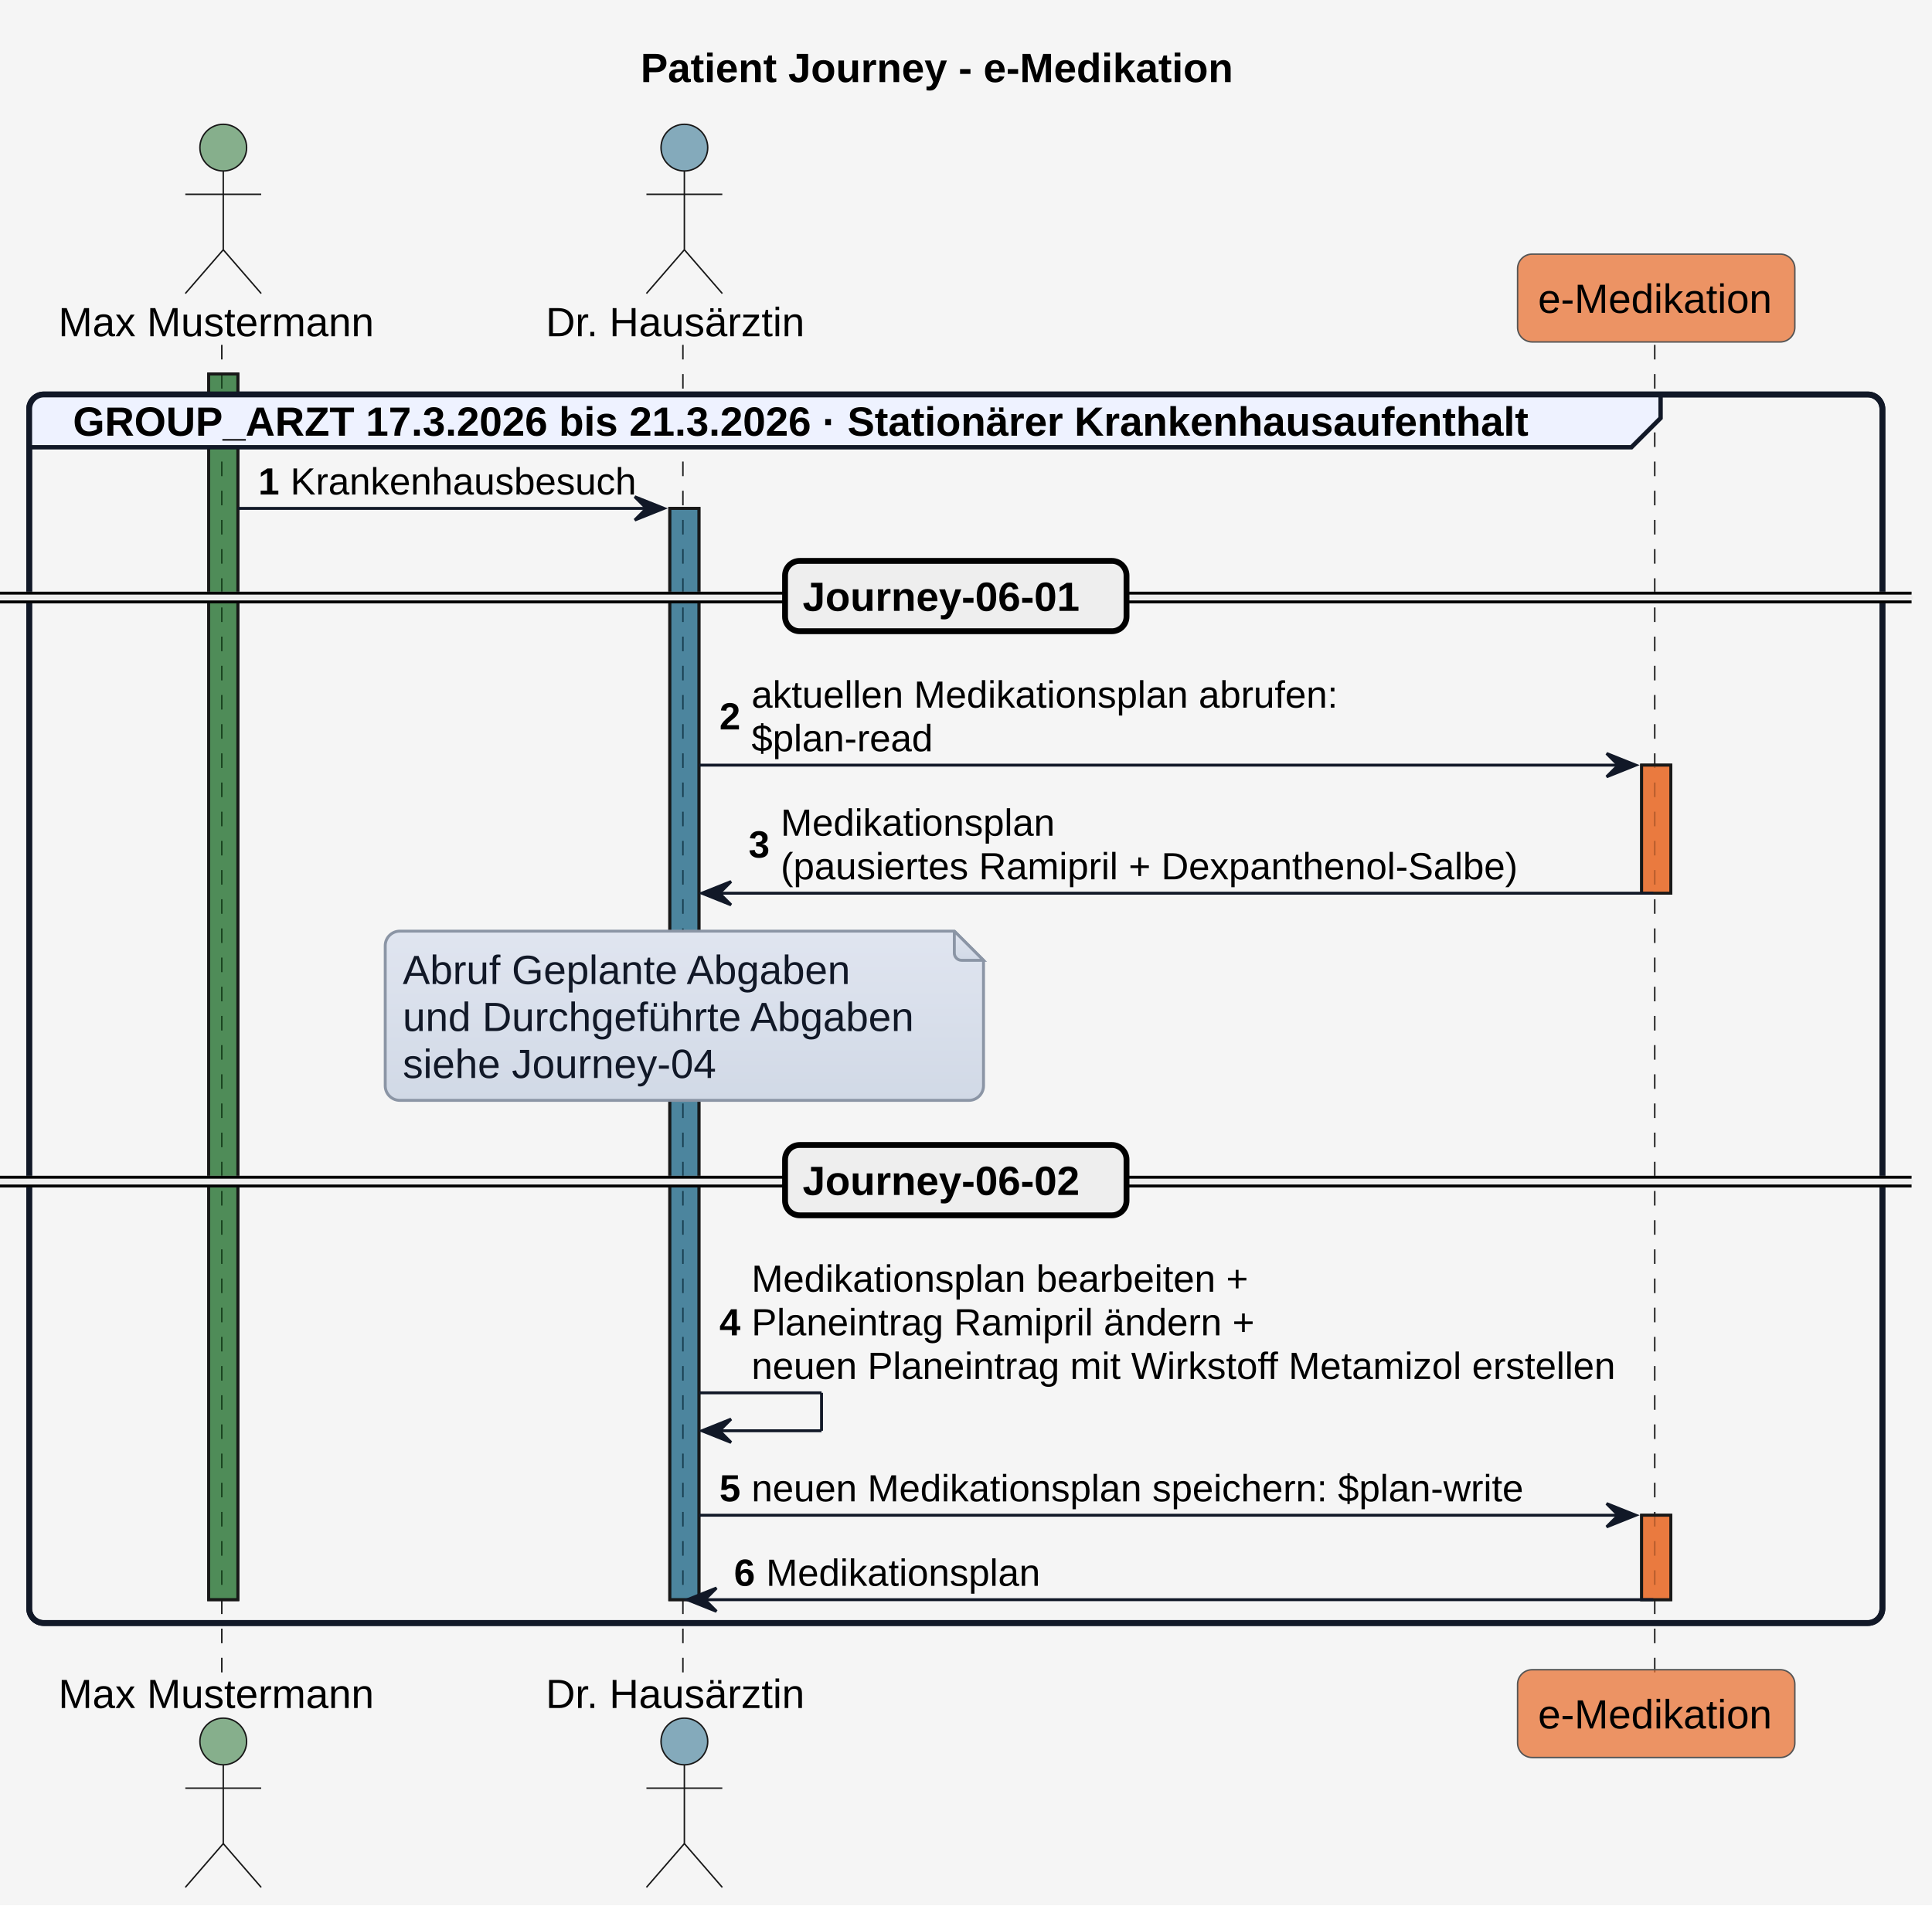
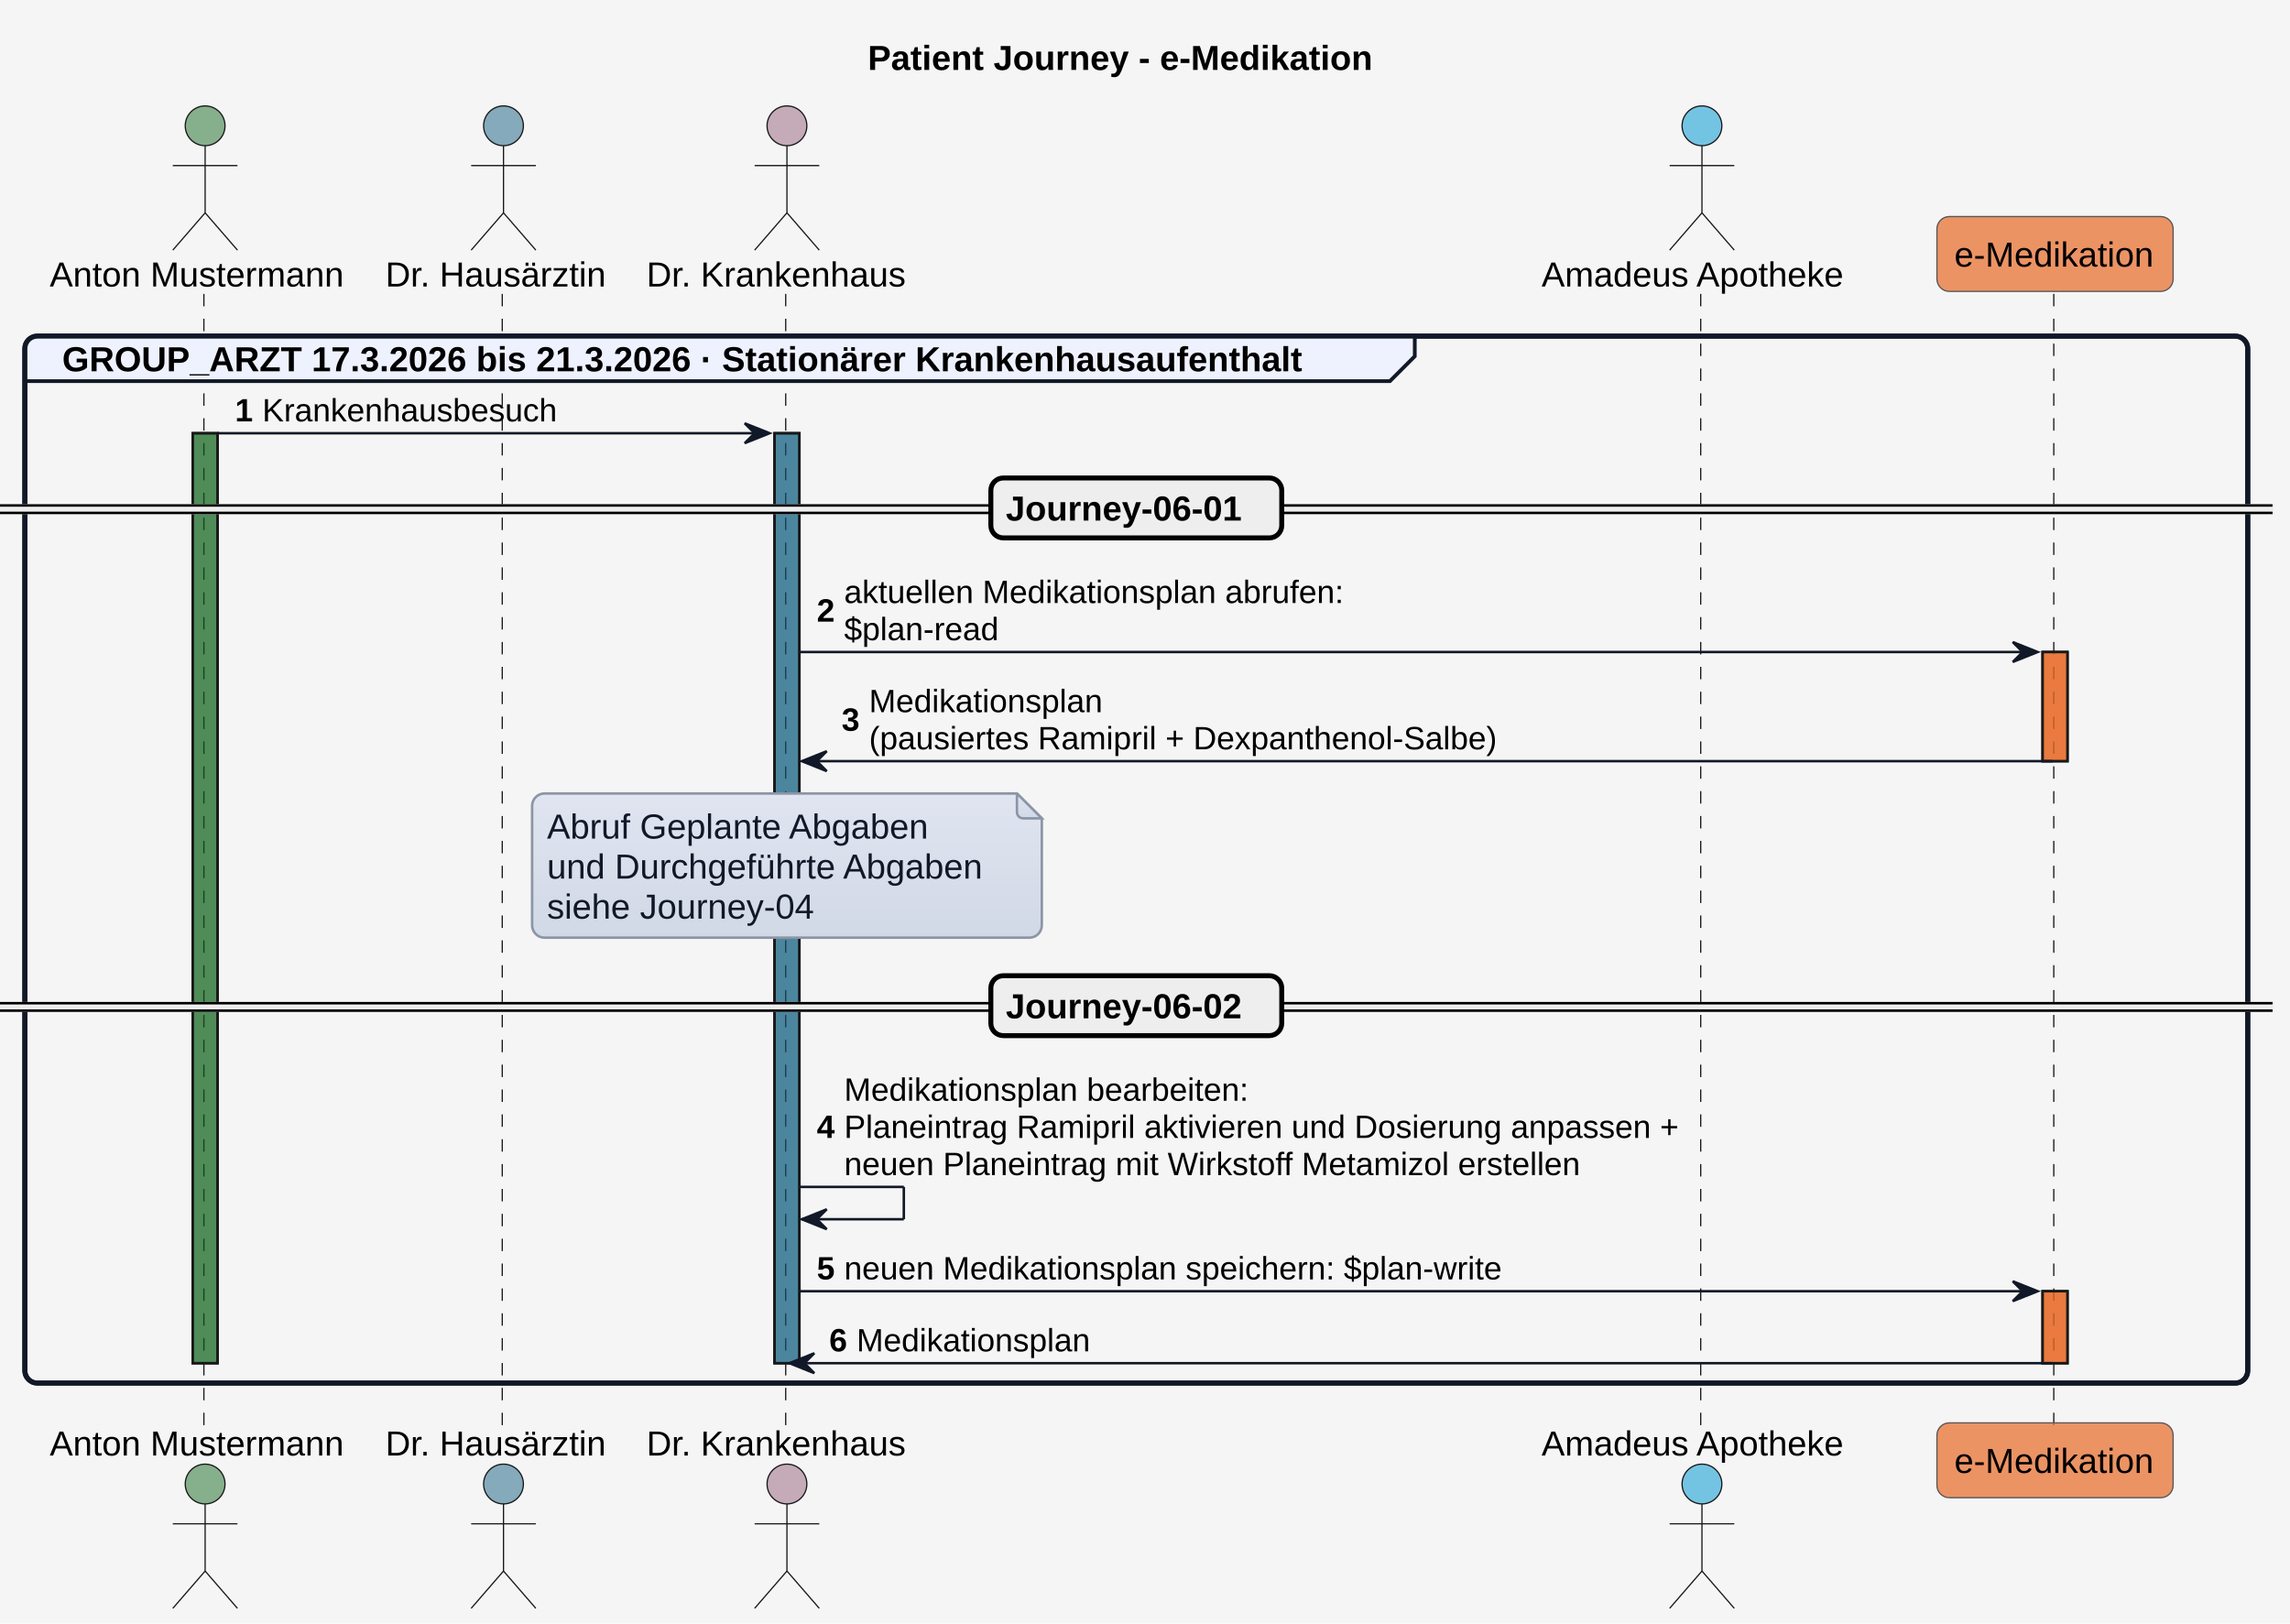
- <svg xmlns="http://www.w3.org/2000/svg" contentStyleType="text/css" height="653px" preserveAspectRatio="none" style="width:662px;height:653px;background:#F5F5F5;" version="1.1" viewBox="0 0 662 653" width="662px" zoomAndPan="magnify">
+ <svg xmlns="http://www.w3.org/2000/svg" contentStyleType="text/css" height="653px" preserveAspectRatio="none" style="width:921px;height:653px;background:#F5F5F5;" version="1.1" viewBox="0 0 921 653" width="921px" zoomAndPan="magnify">
  <defs>
-     <linearGradient id="g1ttb9694dy7yy0" x1="50%" x2="50%" y1="0%" y2="100%">
+     <linearGradient id="g4bxw4mg8ob0z0" x1="50%" x2="50%" y1="0%" y2="100%">
      <stop offset="0%" stop-color="#E0E5F0" />
      <stop offset="100%" stop-color="#D1D9E6" />
    </linearGradient>
  </defs>
  <g>
-     <rect fill="#F5F5F5" height="653" style="stroke:none;stroke-width:1.0;" width="662" x="0" y="0" />
-     <text fill="#000000" font-family="Arial" font-size="14" font-weight="bold" lengthAdjust="spacing" textLength="215" x="219.5" y="28.132">Patient Journey - e-Medikation</text>
-     <rect fill="#196B24" fill-opacity="0.502" height="420.079" style="stroke:#181818;stroke-width:1.0;" width="10" x="71.5" y="128.197" />
-     <rect fill="#156082" fill-opacity="0.502" height="374.032" style="stroke:#181818;stroke-width:1.0;" width="10" x="229.5" y="174.245" />
-     <rect fill="#E97232" fill-opacity="0.741" height="43.898" style="stroke:#181818;stroke-width:1.0;" width="10" x="562.5" y="262.241" />
-     <rect fill="#E97232" fill-opacity="0.741" height="28.949" style="stroke:#181818;stroke-width:1.0;" width="10" x="562.5" y="519.328" />
-     <rect fill="none" height="421.079" rx="5" ry="5" style="stroke:#111827;stroke-width:2.0;" width="635" x="10" y="135.197" />
-     <line style="stroke:#181818;stroke-width:0.5;stroke-dasharray:5.0,5.0;" x1="76" x2="76" y1="118.197" y2="573.276" />
-     <line style="stroke:#181818;stroke-width:0.5;stroke-dasharray:5.0,5.0;" x1="234" x2="234" y1="118.197" y2="573.276" />
-     <line style="stroke:#181818;stroke-width:0.5;stroke-dasharray:5.0,5.0;" x1="567" x2="567" y1="118.197" y2="573.276" />
-     <text fill="#000000" font-family="Arial" font-size="14" lengthAdjust="spacing" textLength="107" x="20" y="115.231">Max Mustermann</text>
-     <ellipse cx="76.5" cy="50.599" fill="#196B24" fill-opacity="0.502" rx="8" ry="8" style="stroke:#181818;stroke-width:0.5;" />
-     <path d="M76.5,58.599 L76.5,85.599 M63.5,66.599 L89.5,66.599 M76.5,85.599 L63.5,100.599 M76.5,85.599 L89.5,100.599 " fill="none" style="stroke:#181818;stroke-width:0.5;" />
-     <text fill="#000000" font-family="Arial" font-size="14" lengthAdjust="spacing" textLength="107" x="20" y="585.408">Max Mustermann</text>
-     <ellipse cx="76.5" cy="596.875" fill="#196B24" fill-opacity="0.502" rx="8" ry="8" style="stroke:#181818;stroke-width:0.5;" />
-     <path d="M76.5,604.875 L76.5,631.875 M63.5,612.875 L89.5,612.875 M76.5,631.875 L63.5,646.875 M76.5,631.875 L89.5,646.875 " fill="none" style="stroke:#181818;stroke-width:0.5;" />
-     <text fill="#000000" font-family="Arial" font-size="14" lengthAdjust="spacing" textLength="89" x="187" y="115.231">Dr. Hausärztin</text>
-     <ellipse cx="234.5" cy="50.599" fill="#156082" fill-opacity="0.502" rx="8" ry="8" style="stroke:#181818;stroke-width:0.5;" />
-     <path d="M234.5,58.599 L234.5,85.599 M221.5,66.599 L247.5,66.599 M234.5,85.599 L221.5,100.599 M234.5,85.599 L247.5,100.599 " fill="none" style="stroke:#181818;stroke-width:0.5;" />
-     <text fill="#000000" font-family="Arial" font-size="14" lengthAdjust="spacing" textLength="89" x="187" y="585.408">Dr. Hausärztin</text>
-     <ellipse cx="234.5" cy="596.875" fill="#156082" fill-opacity="0.502" rx="8" ry="8" style="stroke:#181818;stroke-width:0.5;" />
-     <path d="M234.5,604.875 L234.5,631.875 M221.5,612.875 L247.5,612.875 M234.5,631.875 L221.5,646.875 M234.5,631.875 L247.5,646.875 " fill="none" style="stroke:#181818;stroke-width:0.5;" />
-     <rect fill="#E97232" fill-opacity="0.741" height="30.099" rx="5" ry="5" style="stroke:#555555;stroke-width:0.5;" width="95" x="520" y="87.099" />
-     <text fill="#000000" font-family="Arial" font-size="14" lengthAdjust="spacing" textLength="81" x="527" y="107.231">e-Medikation</text>
-     <rect fill="#E97232" fill-opacity="0.741" height="30.099" rx="5" ry="5" style="stroke:#555555;stroke-width:0.5;" width="95" x="520" y="572.276" />
-     <text fill="#000000" font-family="Arial" font-size="14" lengthAdjust="spacing" textLength="81" x="527" y="592.408">e-Medikation</text>
-     <rect fill="#196B24" fill-opacity="0.502" height="420.079" style="stroke:#181818;stroke-width:1.0;" width="10" x="71.5" y="128.197" />
-     <rect fill="#156082" fill-opacity="0.502" height="374.032" style="stroke:#181818;stroke-width:1.0;" width="10" x="229.5" y="174.245" />
-     <rect fill="#E97232" fill-opacity="0.741" height="43.898" style="stroke:#181818;stroke-width:1.0;" width="10" x="562.5" y="262.241" />
-     <rect fill="#E97232" fill-opacity="0.741" height="28.949" style="stroke:#181818;stroke-width:1.0;" width="10" x="562.5" y="519.328" />
+     <rect fill="#F5F5F5" height="653" style="stroke:none;stroke-width:1.0;" width="921" x="0" y="0" />
+     <text fill="#000000" font-family="Arial" font-size="14" font-weight="bold" lengthAdjust="spacing" textLength="215" x="349" y="28.132">Patient Journey - e-Medikation</text>
+     <rect fill="#196B24" fill-opacity="0.502" height="374.032" style="stroke:#181818;stroke-width:1.0;" width="10" x="77.5" y="174.245" />
+     <rect fill="#156082" fill-opacity="0.502" height="374.032" style="stroke:#181818;stroke-width:1.0;" width="10" x="311.5" y="174.245" />
+     <rect fill="#E97232" fill-opacity="0.741" height="43.898" style="stroke:#181818;stroke-width:1.0;" width="10" x="821.5" y="262.241" />
+     <rect fill="#E97232" fill-opacity="0.741" height="28.949" style="stroke:#181818;stroke-width:1.0;" width="10" x="821.5" y="519.328" />
+     <rect fill="none" height="421.079" rx="5" ry="5" style="stroke:#111827;stroke-width:2.0;" width="894" x="10" y="135.197" />
+     <line style="stroke:#181818;stroke-width:0.5;stroke-dasharray:5.0,5.0;" x1="82" x2="82" y1="118.197" y2="573.276" />
+     <line style="stroke:#181818;stroke-width:0.5;stroke-dasharray:5.0,5.0;" x1="202" x2="202" y1="118.197" y2="573.276" />
+     <line style="stroke:#181818;stroke-width:0.5;stroke-dasharray:5.0,5.0;" x1="316" x2="316" y1="118.197" y2="573.276" />
+     <line style="stroke:#181818;stroke-width:0.5;stroke-dasharray:5.0,5.0;" x1="684" x2="684" y1="118.197" y2="573.276" />
+     <line style="stroke:#181818;stroke-width:0.5;stroke-dasharray:5.0,5.0;" x1="826" x2="826" y1="118.197" y2="573.276" />
+     <text fill="#000000" font-family="Arial" font-size="14" lengthAdjust="spacing" textLength="119" x="20" y="115.231">Anton Mustermann</text>
+     <ellipse cx="82.5" cy="50.599" fill="#196B24" fill-opacity="0.502" rx="8" ry="8" style="stroke:#181818;stroke-width:0.5;" />
+     <path d="M82.5,58.599 L82.5,85.599 M69.5,66.599 L95.5,66.599 M82.5,85.599 L69.5,100.599 M82.5,85.599 L95.5,100.599 " fill="none" style="stroke:#181818;stroke-width:0.5;" />
+     <text fill="#000000" font-family="Arial" font-size="14" lengthAdjust="spacing" textLength="119" x="20" y="585.408">Anton Mustermann</text>
+     <ellipse cx="82.5" cy="596.875" fill="#196B24" fill-opacity="0.502" rx="8" ry="8" style="stroke:#181818;stroke-width:0.5;" />
+     <path d="M82.5,604.875 L82.5,631.875 M69.5,612.875 L95.5,612.875 M82.5,631.875 L69.5,646.875 M82.5,631.875 L95.5,646.875 " fill="none" style="stroke:#181818;stroke-width:0.5;" />
+     <text fill="#000000" font-family="Arial" font-size="14" lengthAdjust="spacing" textLength="89" x="155" y="115.231">Dr. Hausärztin</text>
+     <ellipse cx="202.5" cy="50.599" fill="#156082" fill-opacity="0.502" rx="8" ry="8" style="stroke:#181818;stroke-width:0.5;" />
+     <path d="M202.5,58.599 L202.5,85.599 M189.5,66.599 L215.5,66.599 M202.5,85.599 L189.5,100.599 M202.5,85.599 L215.5,100.599 " fill="none" style="stroke:#181818;stroke-width:0.5;" />
+     <text fill="#000000" font-family="Arial" font-size="14" lengthAdjust="spacing" textLength="89" x="155" y="585.408">Dr. Hausärztin</text>
+     <ellipse cx="202.5" cy="596.875" fill="#156082" fill-opacity="0.502" rx="8" ry="8" style="stroke:#181818;stroke-width:0.5;" />
+     <path d="M202.5,604.875 L202.5,631.875 M189.5,612.875 L215.5,612.875 M202.5,631.875 L189.5,646.875 M202.5,631.875 L215.5,646.875 " fill="none" style="stroke:#181818;stroke-width:0.5;" />
+     <text fill="#000000" font-family="Arial" font-size="14" lengthAdjust="spacing" textLength="107" x="260" y="115.231">Dr. Krankenhaus</text>
+     <ellipse cx="316.5" cy="50.599" fill="#96607D" fill-opacity="0.502" rx="8" ry="8" style="stroke:#181818;stroke-width:0.5;" />
+     <path d="M316.5,58.599 L316.5,85.599 M303.5,66.599 L329.5,66.599 M316.5,85.599 L303.5,100.599 M316.5,85.599 L329.5,100.599 " fill="none" style="stroke:#181818;stroke-width:0.5;" />
+     <text fill="#000000" font-family="Arial" font-size="14" lengthAdjust="spacing" textLength="107" x="260" y="585.408">Dr. Krankenhaus</text>
+     <ellipse cx="316.5" cy="596.875" fill="#96607D" fill-opacity="0.502" rx="8" ry="8" style="stroke:#181818;stroke-width:0.5;" />
+     <path d="M316.5,604.875 L316.5,631.875 M303.5,612.875 L329.5,612.875 M316.5,631.875 L303.5,646.875 M316.5,631.875 L329.5,646.875 " fill="none" style="stroke:#181818;stroke-width:0.5;" />
+     <text fill="#000000" font-family="Arial" font-size="14" lengthAdjust="spacing" textLength="123" x="620" y="115.231">Amadeus Apotheke</text>
+     <ellipse cx="684.5" cy="50.599" fill="#0F9ED5" fill-opacity="0.565" rx="8" ry="8" style="stroke:#181818;stroke-width:0.5;" />
+     <path d="M684.5,58.599 L684.5,85.599 M671.5,66.599 L697.5,66.599 M684.5,85.599 L671.5,100.599 M684.5,85.599 L697.5,100.599 " fill="none" style="stroke:#181818;stroke-width:0.5;" />
+     <text fill="#000000" font-family="Arial" font-size="14" lengthAdjust="spacing" textLength="123" x="620" y="585.408">Amadeus Apotheke</text>
+     <ellipse cx="684.5" cy="596.875" fill="#0F9ED5" fill-opacity="0.565" rx="8" ry="8" style="stroke:#181818;stroke-width:0.5;" />
+     <path d="M684.5,604.875 L684.5,631.875 M671.5,612.875 L697.5,612.875 M684.5,631.875 L671.5,646.875 M684.5,631.875 L697.5,646.875 " fill="none" style="stroke:#181818;stroke-width:0.5;" />
+     <rect fill="#E97232" fill-opacity="0.741" height="30.099" rx="5" ry="5" style="stroke:#555555;stroke-width:0.5;" width="95" x="779" y="87.099" />
+     <text fill="#000000" font-family="Arial" font-size="14" lengthAdjust="spacing" textLength="81" x="786" y="107.231">e-Medikation</text>
+     <rect fill="#E97232" fill-opacity="0.741" height="30.099" rx="5" ry="5" style="stroke:#555555;stroke-width:0.5;" width="95" x="779" y="572.276" />
+     <text fill="#000000" font-family="Arial" font-size="14" lengthAdjust="spacing" textLength="81" x="786" y="592.408">e-Medikation</text>
+     <rect fill="#196B24" fill-opacity="0.502" height="374.032" style="stroke:#181818;stroke-width:1.0;" width="10" x="77.5" y="174.245" />
+     <rect fill="#156082" fill-opacity="0.502" height="374.032" style="stroke:#181818;stroke-width:1.0;" width="10" x="311.5" y="174.245" />
+     <rect fill="#E97232" fill-opacity="0.741" height="43.898" style="stroke:#181818;stroke-width:1.0;" width="10" x="821.5" y="262.241" />
+     <rect fill="#E97232" fill-opacity="0.741" height="28.949" style="stroke:#181818;stroke-width:1.0;" width="10" x="821.5" y="519.328" />
    <path d="M15,135.197 L569,135.197 L569,143.296 L559,153.296 L10,153.296 L10,140.197 A5,5 0 0 1 15,135.197 " fill="#EEF2FF" style="stroke:#111827;stroke-width:1.5;" />
-     <rect fill="none" height="421.079" rx="5" ry="5" style="stroke:#111827;stroke-width:2.0;" width="635" x="10" y="135.197" />
+     <rect fill="none" height="421.079" rx="5" ry="5" style="stroke:#111827;stroke-width:2.0;" width="894" x="10" y="135.197" />
    <text fill="#000000" font-family="Arial" font-size="14" font-weight="bold" lengthAdjust="spacing" textLength="514" x="25" y="149.329">GROUP_ARZT 17.3.2026 bis 21.3.2026 · Stationärer Krankenhausaufenthalt</text>
-     <polygon fill="#111827" points="217.5,170.245,227.5,174.245,217.5,178.245,221.5,174.245" style="stroke:#111827;stroke-width:1.0;" />
-     <line style="stroke:#111827;stroke-width:1.0;" x1="81.5" x2="223.5" y1="174.245" y2="174.245" />
-     <text fill="#000000" font-family="Arial" font-size="13" font-weight="bold" lengthAdjust="spacing" textLength="7" x="88.5" y="169.49">1</text>
-     <text fill="#000000" font-family="Arial" font-size="13" lengthAdjust="spacing" textLength="118" x="99.5" y="169.49">Krankenhausbesuch</text>
-     <rect fill="#EEEEEE" height="3" rx="5" ry="5" style="stroke:#EEEEEE;stroke-width:1.0;" width="655" x="0" y="203.294" />
-     <line style="stroke:#000000;stroke-width:1.0;" x1="0" x2="655" y1="203.294" y2="203.294" />
-     <line style="stroke:#000000;stroke-width:1.0;" x1="0" x2="655" y1="206.294" y2="206.294" />
-     <rect fill="#EEEEEE" height="24.099" rx="5" ry="5" style="stroke:#000000;stroke-width:2.0;" width="117" x="269" y="192.245" />
-     <text fill="#000000" font-family="Arial" font-size="14" font-weight="bold" lengthAdjust="spacing" textLength="99" x="275" y="209.376">Journey-06-01</text>
-     <polygon fill="#111827" points="550.5,258.241,560.5,262.241,550.5,266.241,554.5,262.241" style="stroke:#111827;stroke-width:1.0;" />
-     <line style="stroke:#111827;stroke-width:1.0;" x1="239.5" x2="556.5" y1="262.241" y2="262.241" />
-     <text fill="#000000" font-family="Arial" font-size="13" font-weight="bold" lengthAdjust="spacing" textLength="7" x="246.5" y="250.012">2</text>
-     <text fill="#000000" font-family="Arial" font-size="13" lengthAdjust="spacing" textLength="200" x="257.5" y="242.537">aktuellen Medikationsplan abrufen:</text>
-     <text fill="#000000" font-family="Arial" font-size="13" lengthAdjust="spacing" textLength="60" x="257.5" y="257.486">$plan-read</text>
-     <polygon fill="#111827" points="250.5,302.138,240.5,306.138,250.5,310.138,246.5,306.138" style="stroke:#111827;stroke-width:1.0;" />
-     <line style="stroke:#111827;stroke-width:1.0;" x1="244.5" x2="566.5" y1="306.138" y2="306.138" />
-     <text fill="#000000" font-family="Arial" font-size="13" font-weight="bold" lengthAdjust="spacing" textLength="7" x="256.5" y="293.909">3</text>
-     <text fill="#000000" font-family="Arial" font-size="13" lengthAdjust="spacing" textLength="94" x="267.5" y="286.435">Medikationsplan</text>
-     <text fill="#000000" font-family="Arial" font-size="13" lengthAdjust="spacing" textLength="251" x="267.5" y="301.383">(pausiertes Ramipril + Dexpanthenol-Salbe)</text>
-     <path d="M132,324.138 L132,372.138 A5,5 0 0 0 137,377.138 L332,377.138 A5,5 0 0 0 337,372.138 L337,329.138 L327,319.138 L137,319.138 A5,5 0 0 0 132,324.138 " fill="url(#g1ttb9694dy7yy0)" style="stroke:#8B95A5;stroke-width:1.0;" />
-     <path d="M327,319.138 L327,326.638 A2.5,2.5 0 0 0 329.5,329.138 L337,329.138 L327,319.138 " fill="url(#g1ttb9694dy7yy0)" style="stroke:#8B95A5;stroke-width:1.0;" />
-     <text fill="#111827" font-family="Arial" font-size="14" lengthAdjust="spacing" textLength="157" x="138" y="337.27">Abruf Geplante Abgaben</text>
-     <text fill="#111827" font-family="Arial" font-size="14" lengthAdjust="spacing" textLength="180" x="138" y="353.369">und Durchgeführte Abgaben</text>
-     <text fill="#111827" font-family="Arial" font-size="14" lengthAdjust="spacing" textLength="109" x="138" y="369.467">siehe Journey-04</text>
-     <rect fill="#EEEEEE" height="3" rx="5" ry="5" style="stroke:#EEEEEE;stroke-width:1.0;" width="655" x="0" y="403.483" />
-     <line style="stroke:#000000;stroke-width:1.0;" x1="0" x2="655" y1="403.483" y2="403.483" />
-     <line style="stroke:#000000;stroke-width:1.0;" x1="0" x2="655" y1="406.483" y2="406.483" />
-     <rect fill="#EEEEEE" height="24.099" rx="5" ry="5" style="stroke:#000000;stroke-width:2.0;" width="117" x="269" y="392.434" />
-     <text fill="#000000" font-family="Arial" font-size="14" font-weight="bold" lengthAdjust="spacing" textLength="99" x="275" y="409.566">Journey-06-02</text>
-     <line style="stroke:#111827;stroke-width:1.0;" x1="239.5" x2="281.5" y1="477.379" y2="477.379" />
-     <line style="stroke:#111827;stroke-width:1.0;" x1="281.5" x2="281.5" y1="477.379" y2="490.379" />
-     <line style="stroke:#111827;stroke-width:1.0;" x1="240.5" x2="281.5" y1="490.379" y2="490.379" />
-     <polygon fill="#111827" points="250.5,486.379,240.5,490.379,250.5,494.379,246.5,490.379" style="stroke:#111827;stroke-width:1.0;" />
-     <text fill="#000000" font-family="Arial" font-size="13" font-weight="bold" lengthAdjust="spacing" textLength="7" x="246.5" y="457.675">4</text>
-     <text fill="#000000" font-family="Arial" font-size="13" lengthAdjust="spacing" textLength="170" x="257.5" y="442.727">Medikationsplan bearbeiten +</text>
-     <text fill="#000000" font-family="Arial" font-size="13" lengthAdjust="spacing" textLength="171" x="257.5" y="457.675">Planeintrag Ramipril ändern +</text>
-     <text fill="#000000" font-family="Arial" font-size="13" lengthAdjust="spacing" textLength="298" x="257.5" y="472.624">neuen Planeintrag mit Wirkstoff Metamizol erstellen</text>
-     <polygon fill="#111827" points="550.5,515.328,560.5,519.328,550.5,523.328,554.5,519.328" style="stroke:#111827;stroke-width:1.0;" />
-     <line style="stroke:#111827;stroke-width:1.0;" x1="239.5" x2="556.5" y1="519.328" y2="519.328" />
-     <text fill="#000000" font-family="Arial" font-size="13" font-weight="bold" lengthAdjust="spacing" textLength="7" x="246.5" y="514.573">5</text>
-     <text fill="#000000" font-family="Arial" font-size="13" lengthAdjust="spacing" textLength="263" x="257.5" y="514.573">neuen Medikationsplan speichern: $plan-write</text>
-     <polygon fill="#111827" points="245.5,544.276,235.5,548.276,245.5,552.276,241.5,548.276" style="stroke:#111827;stroke-width:1.0;" />
-     <line style="stroke:#111827;stroke-width:1.0;" x1="239.5" x2="566.5" y1="548.276" y2="548.276" />
-     <text fill="#000000" font-family="Arial" font-size="13" font-weight="bold" lengthAdjust="spacing" textLength="7" x="251.5" y="543.521">6</text>
-     <text fill="#000000" font-family="Arial" font-size="13" lengthAdjust="spacing" textLength="94" x="262.5" y="543.521">Medikationsplan</text>
+     <polygon fill="#111827" points="299.5,170.245,309.5,174.245,299.5,178.245,303.5,174.245" style="stroke:#111827;stroke-width:1.0;" />
+     <line style="stroke:#111827;stroke-width:1.0;" x1="87.5" x2="305.5" y1="174.245" y2="174.245" />
+     <text fill="#000000" font-family="Arial" font-size="13" font-weight="bold" lengthAdjust="spacing" textLength="7" x="94.5" y="169.49">1</text>
+     <text fill="#000000" font-family="Arial" font-size="13" lengthAdjust="spacing" textLength="118" x="105.5" y="169.49">Krankenhausbesuch</text>
+     <rect fill="#EEEEEE" height="3" rx="5" ry="5" style="stroke:#EEEEEE;stroke-width:1.0;" width="914" x="0" y="203.294" />
+     <line style="stroke:#000000;stroke-width:1.0;" x1="0" x2="914" y1="203.294" y2="203.294" />
+     <line style="stroke:#000000;stroke-width:1.0;" x1="0" x2="914" y1="206.294" y2="206.294" />
+     <rect fill="#EEEEEE" height="24.099" rx="5" ry="5" style="stroke:#000000;stroke-width:2.0;" width="117" x="398.5" y="192.245" />
+     <text fill="#000000" font-family="Arial" font-size="14" font-weight="bold" lengthAdjust="spacing" textLength="99" x="404.5" y="209.376">Journey-06-01</text>
+     <polygon fill="#111827" points="809.5,258.241,819.5,262.241,809.5,266.241,813.5,262.241" style="stroke:#111827;stroke-width:1.0;" />
+     <line style="stroke:#111827;stroke-width:1.0;" x1="321.5" x2="815.5" y1="262.241" y2="262.241" />
+     <text fill="#000000" font-family="Arial" font-size="13" font-weight="bold" lengthAdjust="spacing" textLength="7" x="328.5" y="250.012">2</text>
+     <text fill="#000000" font-family="Arial" font-size="13" lengthAdjust="spacing" textLength="200" x="339.5" y="242.537">aktuellen Medikationsplan abrufen:</text>
+     <text fill="#000000" font-family="Arial" font-size="13" lengthAdjust="spacing" textLength="60" x="339.5" y="257.486">$plan-read</text>
+     <polygon fill="#111827" points="332.5,302.138,322.5,306.138,332.5,310.138,328.5,306.138" style="stroke:#111827;stroke-width:1.0;" />
+     <line style="stroke:#111827;stroke-width:1.0;" x1="326.5" x2="825.5" y1="306.138" y2="306.138" />
+     <text fill="#000000" font-family="Arial" font-size="13" font-weight="bold" lengthAdjust="spacing" textLength="7" x="338.5" y="293.909">3</text>
+     <text fill="#000000" font-family="Arial" font-size="13" lengthAdjust="spacing" textLength="94" x="349.5" y="286.435">Medikationsplan</text>
+     <text fill="#000000" font-family="Arial" font-size="13" lengthAdjust="spacing" textLength="251" x="349.5" y="301.383">(pausiertes Ramipril + Dexpanthenol-Salbe)</text>
+     <path d="M214,324.138 L214,372.138 A5,5 0 0 0 219,377.138 L414,377.138 A5,5 0 0 0 419,372.138 L419,329.138 L409,319.138 L219,319.138 A5,5 0 0 0 214,324.138 " fill="url(#g4bxw4mg8ob0z0)" style="stroke:#8B95A5;stroke-width:1.0;" />
+     <path d="M409,319.138 L409,326.638 A2.5,2.5 0 0 0 411.5,329.138 L419,329.138 L409,319.138 " fill="url(#g4bxw4mg8ob0z0)" style="stroke:#8B95A5;stroke-width:1.0;" />
+     <text fill="#111827" font-family="Arial" font-size="14" lengthAdjust="spacing" textLength="157" x="220" y="337.27">Abruf Geplante Abgaben</text>
+     <text fill="#111827" font-family="Arial" font-size="14" lengthAdjust="spacing" textLength="180" x="220" y="353.369">und Durchgeführte Abgaben</text>
+     <text fill="#111827" font-family="Arial" font-size="14" lengthAdjust="spacing" textLength="109" x="220" y="369.467">siehe Journey-04</text>
+     <rect fill="#EEEEEE" height="3" rx="5" ry="5" style="stroke:#EEEEEE;stroke-width:1.0;" width="914" x="0" y="403.483" />
+     <line style="stroke:#000000;stroke-width:1.0;" x1="0" x2="914" y1="403.483" y2="403.483" />
+     <line style="stroke:#000000;stroke-width:1.0;" x1="0" x2="914" y1="406.483" y2="406.483" />
+     <rect fill="#EEEEEE" height="24.099" rx="5" ry="5" style="stroke:#000000;stroke-width:2.0;" width="117" x="398.5" y="392.434" />
+     <text fill="#000000" font-family="Arial" font-size="14" font-weight="bold" lengthAdjust="spacing" textLength="99" x="404.5" y="409.566">Journey-06-02</text>
+     <line style="stroke:#111827;stroke-width:1.0;" x1="321.5" x2="363.5" y1="477.379" y2="477.379" />
+     <line style="stroke:#111827;stroke-width:1.0;" x1="363.5" x2="363.5" y1="477.379" y2="490.379" />
+     <line style="stroke:#111827;stroke-width:1.0;" x1="322.5" x2="363.5" y1="490.379" y2="490.379" />
+     <polygon fill="#111827" points="332.5,486.379,322.5,490.379,332.5,494.379,328.5,490.379" style="stroke:#111827;stroke-width:1.0;" />
+     <text fill="#000000" font-family="Arial" font-size="13" font-weight="bold" lengthAdjust="spacing" textLength="7" x="328.5" y="457.675">4</text>
+     <text fill="#000000" font-family="Arial" font-size="13" lengthAdjust="spacing" textLength="162" x="339.5" y="442.727">Medikationsplan bearbeiten:</text>
+     <text fill="#000000" font-family="Arial" font-size="13" lengthAdjust="spacing" textLength="333" x="339.5" y="457.675">Planeintrag Ramipril aktivieren und Dosierung anpassen +</text>
+     <text fill="#000000" font-family="Arial" font-size="13" lengthAdjust="spacing" textLength="298" x="339.5" y="472.624">neuen Planeintrag mit Wirkstoff Metamizol erstellen</text>
+     <polygon fill="#111827" points="809.5,515.328,819.5,519.328,809.5,523.328,813.5,519.328" style="stroke:#111827;stroke-width:1.0;" />
+     <line style="stroke:#111827;stroke-width:1.0;" x1="321.5" x2="815.5" y1="519.328" y2="519.328" />
+     <text fill="#000000" font-family="Arial" font-size="13" font-weight="bold" lengthAdjust="spacing" textLength="7" x="328.5" y="514.573">5</text>
+     <text fill="#000000" font-family="Arial" font-size="13" lengthAdjust="spacing" textLength="263" x="339.5" y="514.573">neuen Medikationsplan speichern: $plan-write</text>
+     <polygon fill="#111827" points="327.5,544.276,317.5,548.276,327.5,552.276,323.5,548.276" style="stroke:#111827;stroke-width:1.0;" />
+     <line style="stroke:#111827;stroke-width:1.0;" x1="321.5" x2="825.5" y1="548.276" y2="548.276" />
+     <text fill="#000000" font-family="Arial" font-size="13" font-weight="bold" lengthAdjust="spacing" textLength="7" x="333.5" y="543.521">6</text>
+     <text fill="#000000" font-family="Arial" font-size="13" lengthAdjust="spacing" textLength="94" x="344.5" y="543.521">Medikationsplan</text>
  </g>
</svg>
